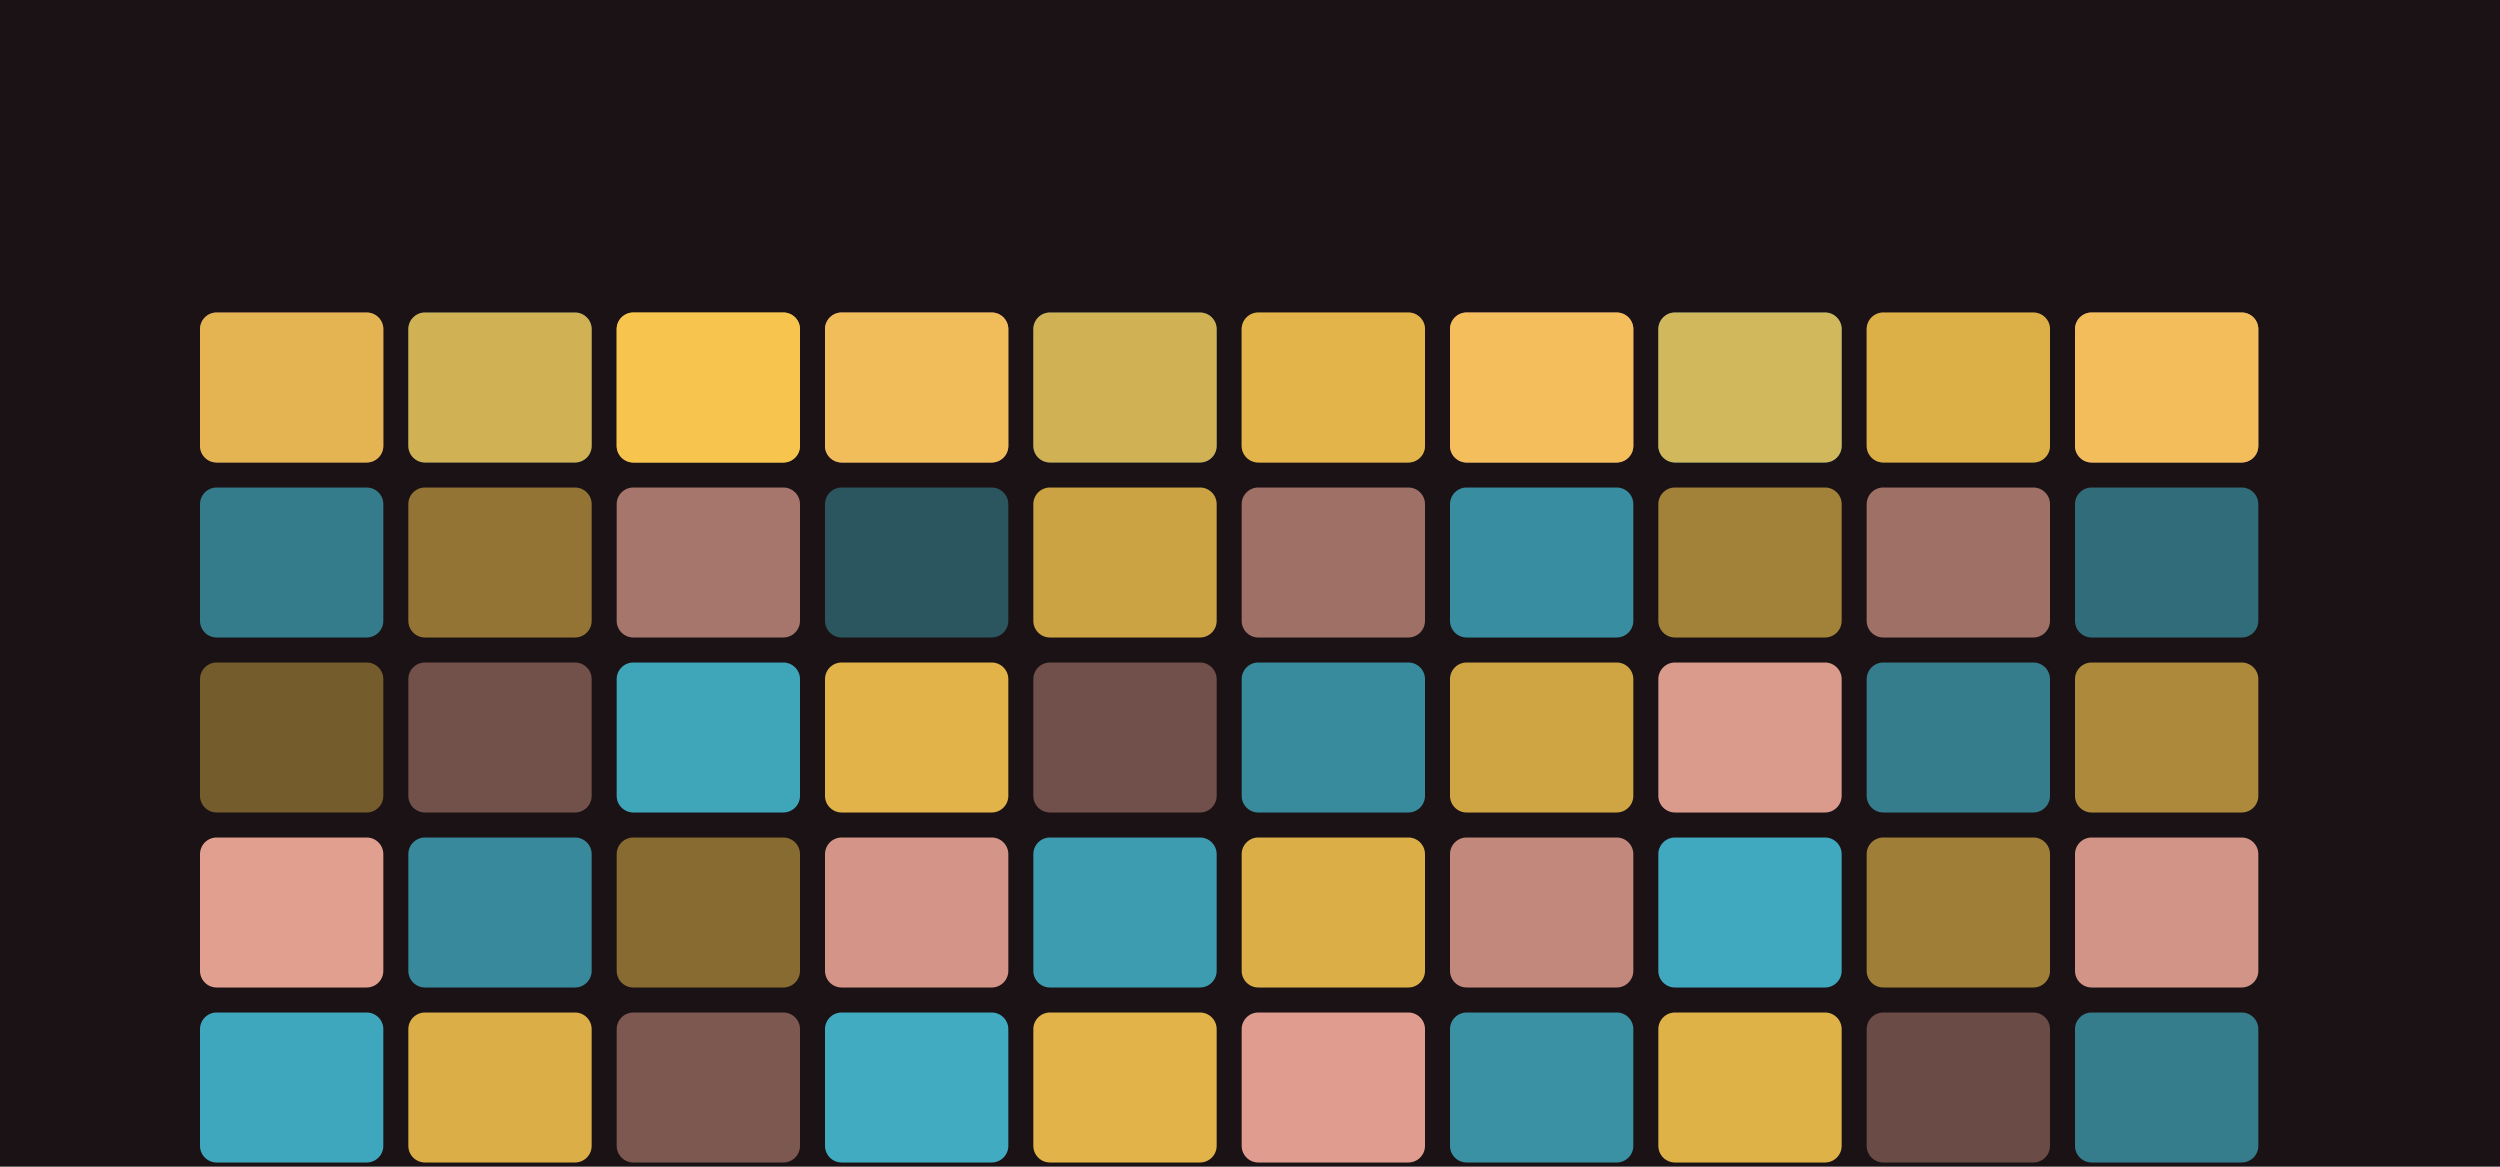
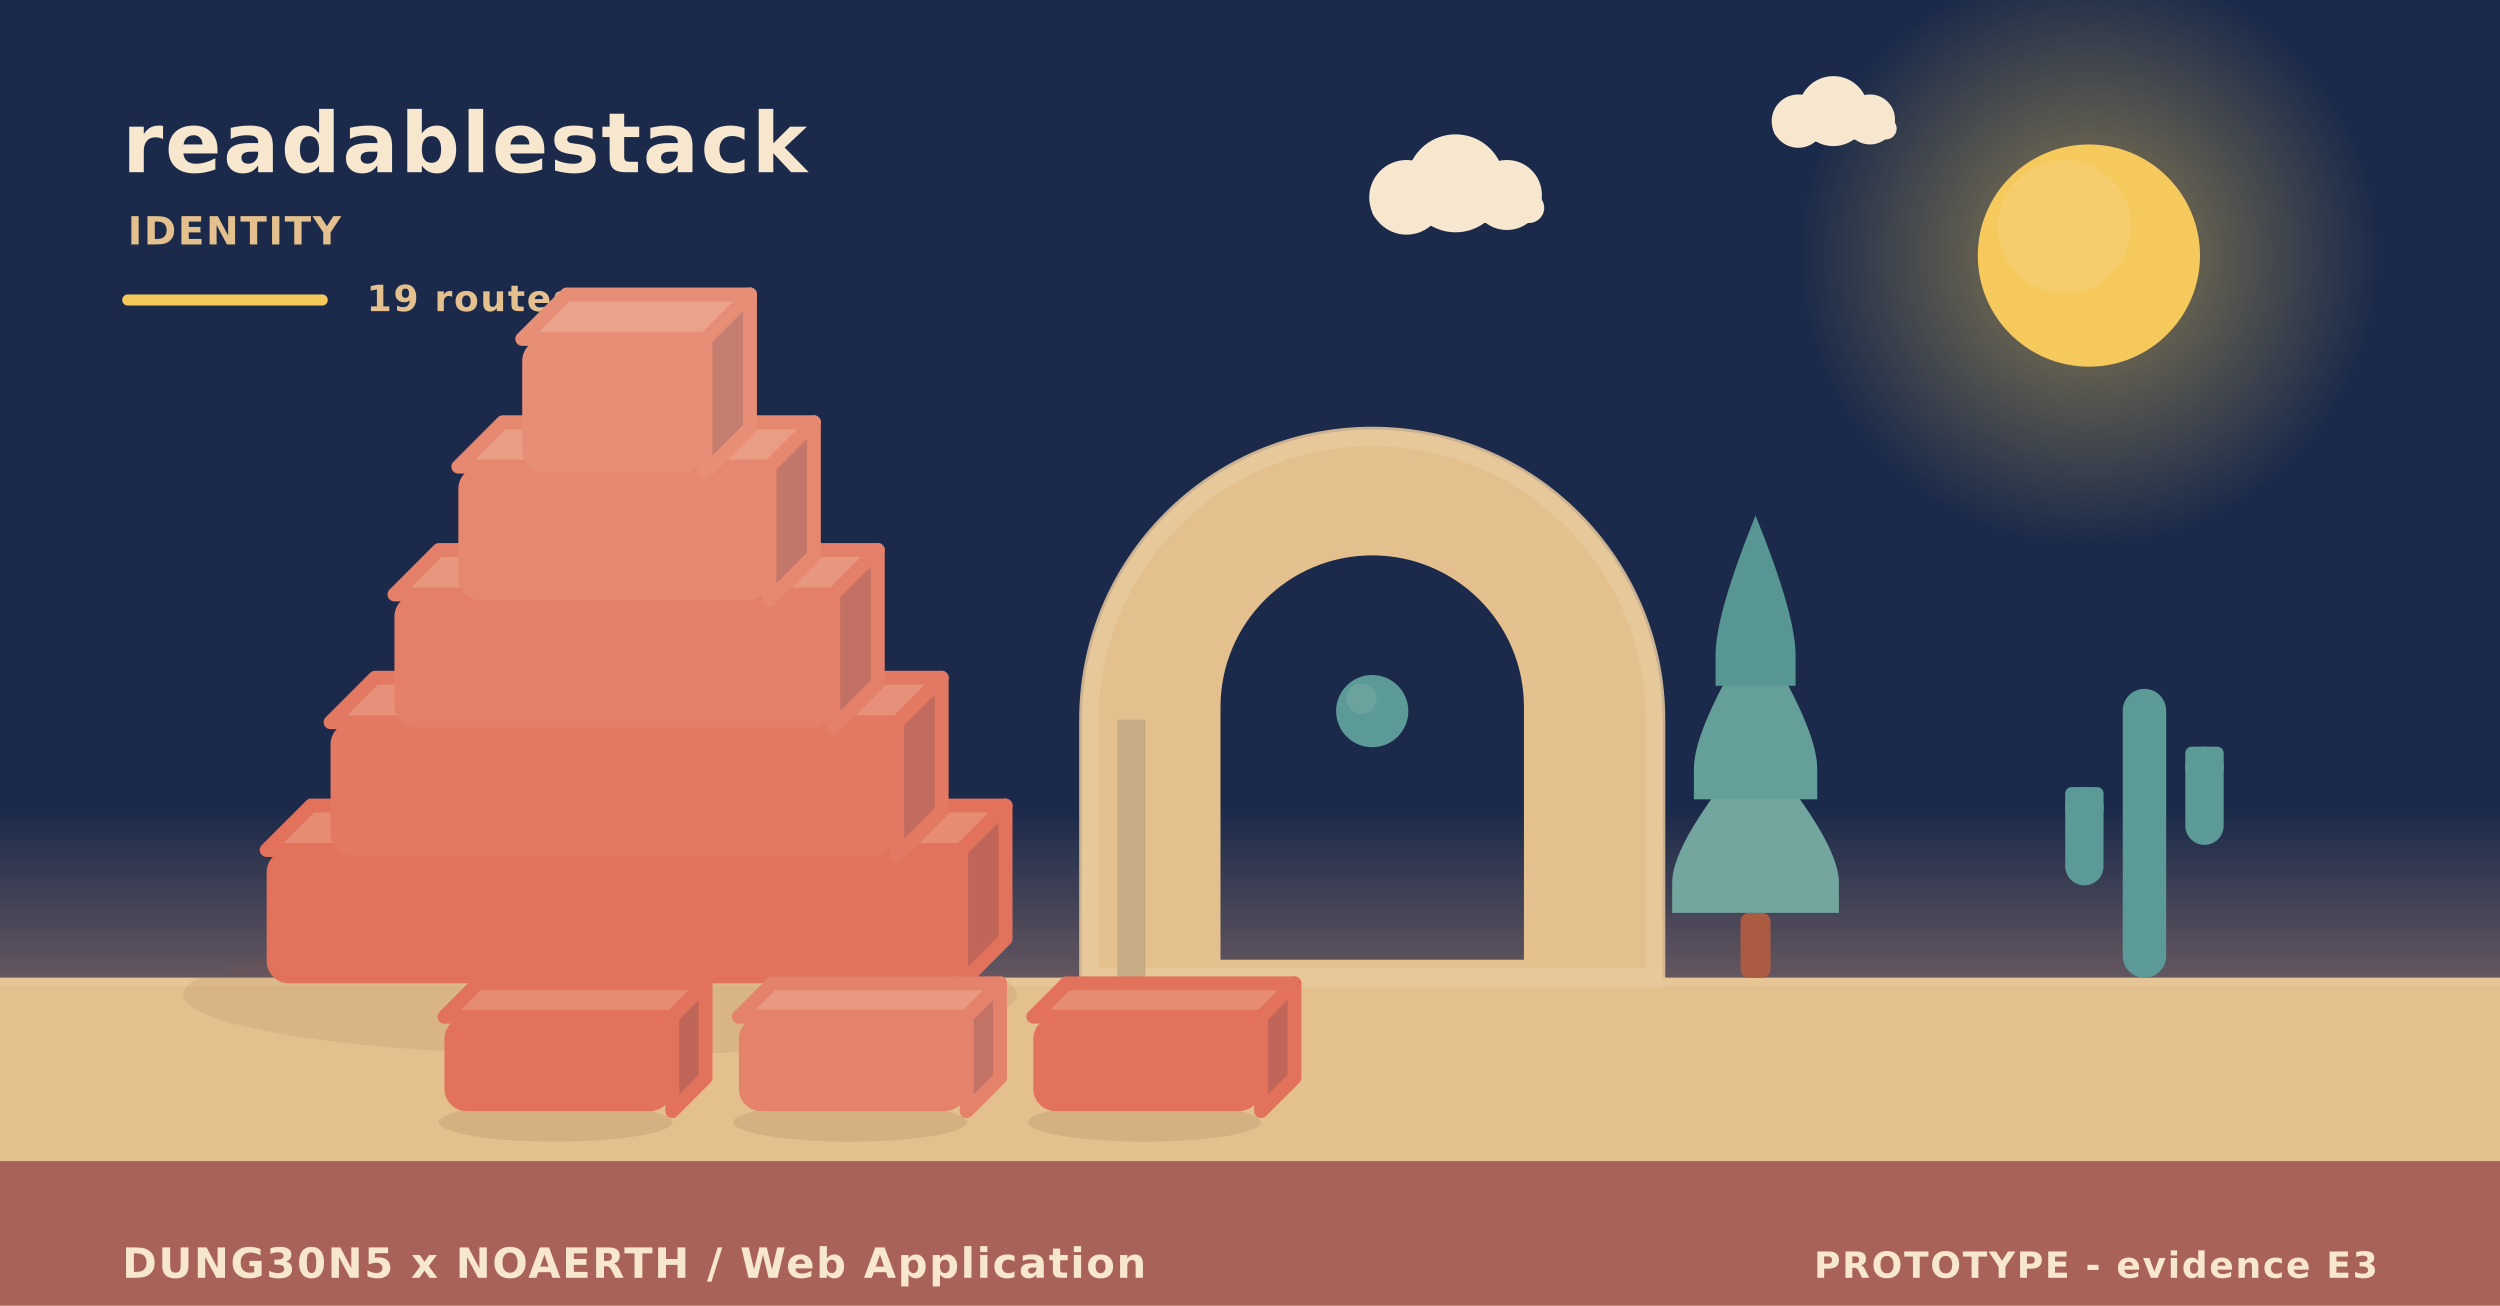
- <svg xmlns="http://www.w3.org/2000/svg" viewBox="0 0 1200 560" width="1200" height="560" role="img" aria-label="readablestack hero">
-   <rect width="1200" height="560" fill="#1a1214" />
-   <defs>
-     <linearGradient id="gh" x1="0" y1="0" x2="1" y2="1">
-       <stop offset="0%" stop-color="#ffb4a2" />
-       <stop offset="100%" stop-color="#48cae4" />
-     </linearGradient>
-   </defs>
-   <rect x="96.00" y="150.00" width="88.00" height="72.00" rx="8.00" fill="#ffb4a2" opacity="0.54" />
-   <rect x="196.00" y="150.00" width="88.00" height="72.00" rx="8.00" fill="#48cae4" opacity="0.39" />
-   <rect x="296.00" y="150.00" width="88.00" height="72.00" rx="8.00" fill="#f9c74f" opacity="0.95" />
-   <rect x="396.00" y="150.00" width="88.00" height="72.00" rx="8.00" fill="#ffb4a2" opacity="0.81" />
-   <rect x="496.00" y="150.00" width="88.00" height="72.00" rx="8.00" fill="#48cae4" opacity="0.43" />
-   <rect x="596.00" y="150.00" width="88.00" height="72.00" rx="8.00" fill="#f9c74f" opacity="0.48" />
-   <rect x="696.00" y="150.00" width="88.00" height="72.00" rx="8.00" fill="#ffb4a2" opacity="0.84" />
-   <rect x="796.00" y="150.00" width="88.00" height="72.00" rx="8.00" fill="#48cae4" opacity="0.59" />
-   <rect x="896.00" y="150.00" width="88.00" height="72.00" rx="8.00" fill="#f9c74f" opacity="0.36" />
-   <rect x="996.00" y="150.00" width="88.00" height="72.00" rx="8.00" fill="#ffb4a2" opacity="0.82" />
-   <rect x="96.00" y="234.00" width="88.00" height="72.00" rx="8.00" fill="#48cae4" opacity="0.57" />
-   <rect x="196.00" y="234.00" width="88.00" height="72.00" rx="8.00" fill="#f9c74f" opacity="0.54" />
-   <rect x="296.00" y="234.00" width="88.00" height="72.00" rx="8.00" fill="#ffb4a2" opacity="0.61" />
-   <rect x="396.00" y="234.00" width="88.00" height="72.00" rx="8.00" fill="#48cae4" opacity="0.36" />
-   <rect x="496.00" y="234.00" width="88.00" height="72.00" rx="8.00" fill="#f9c74f" opacity="0.80" />
-   <rect x="596.00" y="234.00" width="88.00" height="72.00" rx="8.00" fill="#ffb4a2" opacity="0.58" />
-   <rect x="696.00" y="234.00" width="88.00" height="72.00" rx="8.00" fill="#48cae4" opacity="0.67" />
-   <rect x="796.00" y="234.00" width="88.00" height="72.00" rx="8.00" fill="#f9c74f" opacity="0.61" />
-   <rect x="896.00" y="234.00" width="88.00" height="72.00" rx="8.00" fill="#ffb4a2" opacity="0.58" />
-   <rect x="996.00" y="234.00" width="88.00" height="72.00" rx="8.00" fill="#48cae4" opacity="0.49" />
-   <rect x="96.00" y="318.00" width="88.00" height="72.00" rx="8.00" fill="#f9c74f" opacity="0.41" />
-   <rect x="196.00" y="318.00" width="88.00" height="72.00" rx="8.00" fill="#ffb4a2" opacity="0.39" />
-   <rect x="296.00" y="318.00" width="88.00" height="72.00" rx="8.00" fill="#48cae4" opacity="0.80" />
-   <rect x="396.00" y="318.00" width="88.00" height="72.00" rx="8.00" fill="#f9c74f" opacity="0.89" />
-   <rect x="496.00" y="318.00" width="88.00" height="72.00" rx="8.00" fill="#ffb4a2" opacity="0.38" />
-   <rect x="596.00" y="318.00" width="88.00" height="72.00" rx="8.00" fill="#48cae4" opacity="0.66" />
-   <rect x="696.00" y="318.00" width="88.00" height="72.00" rx="8.00" fill="#f9c74f" opacity="0.81" />
-   <rect x="796.00" y="318.00" width="88.00" height="72.00" rx="8.00" fill="#ffb4a2" opacity="0.84" />
-   <rect x="896.00" y="318.00" width="88.00" height="72.00" rx="8.00" fill="#48cae4" opacity="0.58" />
-   <rect x="996.00" y="318.00" width="88.00" height="72.00" rx="8.00" fill="#f9c74f" opacity="0.66" />
-   <rect x="96.00" y="402.00" width="88.00" height="72.00" rx="8.00" fill="#ffb4a2" opacity="0.87" />
-   <rect x="196.00" y="402.00" width="88.00" height="72.00" rx="8.00" fill="#48cae4" opacity="0.65" />
-   <rect x="296.00" y="402.00" width="88.00" height="72.00" rx="8.00" fill="#f9c74f" opacity="0.49" />
-   <rect x="396.00" y="402.00" width="88.00" height="72.00" rx="8.00" fill="#ffb4a2" opacity="0.81" />
-   <rect x="496.00" y="402.00" width="88.00" height="72.00" rx="8.00" fill="#48cae4" opacity="0.75" />
-   <rect x="596.00" y="402.00" width="88.00" height="72.00" rx="8.00" fill="#f9c74f" opacity="0.86" />
-   <rect x="696.00" y="402.00" width="88.00" height="72.00" rx="8.00" fill="#ffb4a2" opacity="0.73" />
-   <rect x="796.00" y="402.00" width="88.00" height="72.00" rx="8.00" fill="#48cae4" opacity="0.82" />
-   <rect x="896.00" y="402.00" width="88.00" height="72.00" rx="8.00" fill="#f9c74f" opacity="0.60" />
-   <rect x="996.00" y="402.00" width="88.00" height="72.00" rx="8.00" fill="#ffb4a2" opacity="0.80" />
-   <rect x="96.00" y="486.00" width="88.00" height="72.00" rx="8.00" fill="#48cae4" opacity="0.81" />
-   <rect x="196.00" y="486.00" width="88.00" height="72.00" rx="8.00" fill="#f9c74f" opacity="0.86" />
-   <rect x="296.00" y="486.00" width="88.00" height="72.00" rx="8.00" fill="#ffb4a2" opacity="0.43" />
-   <rect x="396.00" y="486.00" width="88.00" height="72.00" rx="8.00" fill="#48cae4" opacity="0.83" />
-   <rect x="496.00" y="486.00" width="88.00" height="72.00" rx="8.00" fill="#f9c74f" opacity="0.89" />
-   <rect x="596.00" y="486.00" width="88.00" height="72.00" rx="8.00" fill="#ffb4a2" opacity="0.86" />
-   <rect x="696.00" y="486.00" width="88.00" height="72.00" rx="8.00" fill="#48cae4" opacity="0.69" />
-   <rect x="796.00" y="486.00" width="88.00" height="72.00" rx="8.00" fill="#f9c74f" opacity="0.88" />
-   <rect x="896.00" y="486.00" width="88.00" height="72.00" rx="8.00" fill="#ffb4a2" opacity="0.35" />
-   <rect x="996.00" y="486.00" width="88.00" height="72.00" rx="8.00" fill="#48cae4" opacity="0.58" />
+ <svg xmlns="http://www.w3.org/2000/svg" width="900" height="470" viewBox="0 0 900 470" role="img" aria-label="readablestack - identity">
+   <linearGradient id="skyh" x1="0" y1="0" x2="0" y2="1">
+     <stop offset="0" stop-color="#1b2a4a" />
+     <stop offset="0.62" stop-color="#1b2a4a" />
+     <stop offset="1" stop-color="#f3ad8a" />
+   </linearGradient>
+   <rect width="900" height="470" fill="url(#skyh)" />
+   <radialGradient id="sunh">
+     <stop offset="0.35" stop-color="#f5c95c" stop-opacity="0.34" />
+     <stop offset="1" stop-color="#f5c95c" stop-opacity="0" />
+   </radialGradient>
+   <circle cx="752" cy="92" r="104" fill="url(#sunh)" />
+   <circle cx="752" cy="92" r="40" fill="#f5c95c" />
+   <circle cx="743.2" cy="81.6" r="24" fill="#f5d27e" opacity="0.5" />
  <g>
-     <rect x="96.00" y="150.00" width="88.00" height="72.00" rx="8.00" fill="#f9c74f" opacity="0.80" />
-     <animate attributeName="opacity" values="0.25;1.0;0.25" dur="8.6s" begin="0.71s" repeatCount="indefinite" />
+     <circle cx="524" cy="66" r="17.64" fill="#f6e7ce" />
+     <circle cx="506.36" cy="71.04" r="13.44" fill="#f6e7ce" />
+     <circle cx="542.48" cy="70.2" r="12.6" fill="#f6e7ce" />
+     <rect x="493.76" y="69.36" width="62.16" height="10.92" rx="5.46" fill="#f6e7ce" />
+     <animateTransform attributeName="transform" type="translate" values="0 0;24 0;0 0" dur="36s" begin="0s" repeatCount="indefinite" />
  </g>
  <g>
-     <rect x="196.00" y="150.00" width="88.00" height="72.00" rx="8.00" fill="#f9c74f" opacity="0.80" />
-     <animate attributeName="opacity" values="0.25;1.0;0.25" dur="8.6s" begin="1.03s" repeatCount="indefinite" />
+     <circle cx="660" cy="40" r="12.6" fill="#f6e7ce" />
+     <circle cx="647.4" cy="43.6" r="9.6" fill="#f6e7ce" />
+     <circle cx="673.2" cy="43" r="9" fill="#f6e7ce" />
+     <rect x="638.4" y="42.4" width="44.4" height="7.8" rx="3.9" fill="#f6e7ce" />
+     <animateTransform attributeName="transform" type="translate" values="0 0;-18 0;0 0" dur="46s" begin="3s" repeatCount="indefinite" />
+   </g>
+   <rect x="0" y="352" width="900" height="118" fill="#e3c08d" />
+   <rect x="0" y="352" width="900" height="3" fill="#e6c596" />
+   <text x="44" y="62" font-family="Verdana,DejaVu Sans,sans-serif" font-size="30" font-weight="700" letter-spacing="0.6" fill="#f6e7ce" text-anchor="start">readablestack</text>
+   <text x="46" y="88" font-family="Verdana,DejaVu Sans,sans-serif" font-size="14" font-weight="700" letter-spacing="0.6" fill="#e3c08d" text-anchor="start">IDENTITY</text>
+   <rect x="44" y="106" width="74" height="4" rx="2" fill="#f5c95c" />
+   <text x="132" y="112" font-family="Verdana,DejaVu Sans,sans-serif" font-size="13" font-weight="700" letter-spacing="0.6" fill="#e3c08d" text-anchor="start">19 routes</text>
+   <ellipse cx="216" cy="358" rx="150" ry="22" fill="rgba(138,90,68,0.11)" />
+   <g>
+     <path d="M96,306 L346,306 L362,290 L112,290 Z" fill="#e68c74" stroke="#e2725b" stroke-width="5" stroke-linejoin="round" />
+     <path d="M346,306 L362,290 L362,338 L346,354 Z" fill="#c06658" stroke="#e2725b" stroke-width="5" stroke-linejoin="round" />
+     <rect x="96" y="306" width="250" height="48" rx="8" fill="#e2725b" />
+     <animateTransform attributeName="transform" type="translate" values="0 10;0 0" dur="0.9s" begin="0s" fill="freeze" />
  </g>
  <g>
-     <rect x="296.00" y="150.00" width="88.00" height="72.00" rx="8.00" fill="#f9c74f" opacity="0.80" />
-     <animate attributeName="opacity" values="0.25;1.0;0.25" dur="8.6s" begin="1.35s" repeatCount="indefinite" />
+     <path d="M119,260 L323,260 L339,244 L135,244 Z" fill="#e7917a" stroke="#e37962" stroke-width="5" stroke-linejoin="round" />
+     <path d="M323,260 L339,244 L339,292 L323,308 Z" fill="#c16c5e" stroke="#e37962" stroke-width="5" stroke-linejoin="round" />
+     <rect x="119" y="260" width="204" height="48" rx="8" fill="#e37962" />
+     <animateTransform attributeName="transform" type="translate" values="0 10;0 0" dur="0.9s" begin="0.28s" fill="freeze" />
  </g>
  <g>
-     <rect x="396.00" y="150.00" width="88.00" height="72.00" rx="8.00" fill="#f9c74f" opacity="0.80" />
-     <animate attributeName="opacity" values="0.25;1.0;0.25" dur="8.6s" begin="1.67s" repeatCount="indefinite" />
+     <path d="M142,214 L300,214 L316,198 L158,198 Z" fill="#e8977f" stroke="#e48069" stroke-width="5" stroke-linejoin="round" />
+     <path d="M300,214 L316,198 L316,246 L300,262 Z" fill="#c27164" stroke="#e48069" stroke-width="5" stroke-linejoin="round" />
+     <rect x="142" y="214" width="158" height="48" rx="8" fill="#e48069" />
+     <animateTransform attributeName="transform" type="translate" values="0 10;0 0" dur="0.9s" begin="0.56s" fill="freeze" />
  </g>
  <g>
-     <rect x="496.00" y="150.00" width="88.00" height="72.00" rx="8.00" fill="#f9c74f" opacity="0.80" />
-     <animate attributeName="opacity" values="0.25;1.0;0.25" dur="8.6s" begin="1.99s" repeatCount="indefinite" />
+     <path d="M165,168 L277,168 L293,152 L181,152 Z" fill="#ea9c85" stroke="#e68770" stroke-width="5" stroke-linejoin="round" />
+     <path d="M277,168 L293,152 L293,200 L277,216 Z" fill="#c3776a" stroke="#e68770" stroke-width="5" stroke-linejoin="round" />
+     <rect x="165" y="168" width="112" height="48" rx="8" fill="#e68770" />
+     <animateTransform attributeName="transform" type="translate" values="0 10;0 0" dur="0.9s" begin="0.84s" fill="freeze" />
  </g>
  <g>
-     <rect x="596.00" y="150.00" width="88.00" height="72.00" rx="8.00" fill="#f9c74f" opacity="0.80" />
-     <animate attributeName="opacity" values="0.25;1.0;0.25" dur="8.6s" begin="2.31s" repeatCount="indefinite" />
+     <path d="M188,122 L254,122 L270,106 L204,106 Z" fill="#eaa28a" stroke="#e78e77" stroke-width="5" stroke-linejoin="round" />
+     <path d="M254,122 L270,106 L270,154 L254,170 Z" fill="#c47d6f" stroke="#e78e77" stroke-width="5" stroke-linejoin="round" />
+     <rect x="188" y="122" width="66" height="48" rx="8" fill="#e78e77" />
+     <animateTransform attributeName="transform" type="translate" values="0 10;0 0" dur="0.9s" begin="1.12s" fill="freeze" />
  </g>
+   <path d="M392,352 L392,259.12 A102,102 0 0 1 596,259.12 L596,352 Z M436.88,348 L436.88,254.55 A57.12,57.12 0 0 1 551.12,254.55 L551.12,348 Z" fill="#e3c08d" fill-rule="evenodd" stroke="#e3c08d" stroke-width="5" stroke-linejoin="round" />
+   <path d="M392,352 L392,259.12 A102,102 0 0 1 596,259.12 L596,352 Z" fill="none" stroke="#e8c99d" stroke-width="7" stroke-linecap="round" opacity="0.85" />
+   <rect x="402.2" y="259.12" width="10.2" height="92.88" fill="#c7ab84" />
  <g>
-     <rect x="696.00" y="150.00" width="88.00" height="72.00" rx="8.00" fill="#f9c74f" opacity="0.80" />
-     <animate attributeName="opacity" values="0.25;1.0;0.25" dur="8.6s" begin="2.63s" repeatCount="indefinite" />
+     <circle cx="494" cy="256" r="13" fill="#5b9a97" />
+     <circle cx="490.1" cy="251.58" r="5.46" fill="#7aa9a2" opacity="0.55" />
+     <animate attributeName="opacity" values="0.78;1;0.78" dur="5.2s" begin="0s" repeatCount="indefinite" />
  </g>
+   <rect x="626.6" y="328.64" width="10.8" height="23.36" rx="3" fill="#ac5b43" />
+   <path d="M632,267.32 Q602,302.89 602,317.6 Q602,328.64 602,328.64 L662,328.64 Q662,328.64 662,317.6 Q662,302.89 632,267.32 Z" fill="#74a6a0" />
+   <path d="M632,226.44 Q609.8,262.01 609.8,276.72 Q609.8,287.76 609.8,287.76 L654.2,287.76 Q654.2,287.76 654.2,276.72 Q654.2,262.01 632,226.44 Z" fill="#649f9a" />
+   <path d="M632,185.56 Q617.6,221.13 617.6,235.84 Q617.6,246.88 617.6,246.88 L646.4,246.88 Q646.4,246.88 646.4,235.84 Q646.4,221.13 632,185.56 Z" fill="#589694" />
+   <rect x="764.18" y="248" width="15.64" height="104" rx="7.82" fill="#5b9a97" />
+   <rect x="743.48" y="283.36" width="13.8" height="35.36" rx="6.9" fill="#5b9a97" />
+   <rect x="743.48" y="283.36" width="13.8" height="10.4" rx="2.3" fill="#5b9a97" />
+   <rect x="786.72" y="268.8" width="13.8" height="35.36" rx="6.9" fill="#5b9a97" />
+   <rect x="786.72" y="268.8" width="13.8" height="10.4" rx="2.3" fill="#5b9a97" />
+   <ellipse cx="200" cy="404" rx="42" ry="7" fill="rgba(138,90,68,0.15)" />
  <g>
-     <rect x="796.00" y="150.00" width="88.00" height="72.00" rx="8.00" fill="#f9c74f" opacity="0.80" />
-     <animate attributeName="opacity" values="0.25;1.0;0.25" dur="8.6s" begin="2.95s" repeatCount="indefinite" />
+     <path d="M160,366 L242,366 L254,354 L172,354 Z" fill="#e68c74" stroke="#e2725b" stroke-width="5" stroke-linejoin="round" />
+     <path d="M242,366 L254,354 L254,388 L242,400 Z" fill="#c06658" stroke="#e2725b" stroke-width="5" stroke-linejoin="round" />
+     <rect x="160" y="366" width="82" height="34" rx="8" fill="#e2725b" />
+     <animateTransform attributeName="transform" type="translate" values="0 10;0 0" dur="0.7s" begin="0.8s" fill="freeze" />
  </g>
+   <ellipse cx="306" cy="404" rx="42" ry="7" fill="rgba(138,90,68,0.15)" />
  <g>
-     <rect x="896.00" y="150.00" width="88.00" height="72.00" rx="8.00" fill="#f9c74f" opacity="0.80" />
-     <animate attributeName="opacity" values="0.25;1.0;0.25" dur="8.6s" begin="3.27s" repeatCount="indefinite" />
+     <path d="M266,366 L348,366 L360,354 L278,354 Z" fill="#e99881" stroke="#e5826b" stroke-width="5" stroke-linejoin="round" />
+     <path d="M348,366 L360,354 L360,388 L348,400 Z" fill="#c37365" stroke="#e5826b" stroke-width="5" stroke-linejoin="round" />
+     <rect x="266" y="366" width="82" height="34" rx="8" fill="#e5826b" />
+     <animateTransform attributeName="transform" type="translate" values="0 10;0 0" dur="0.7s" begin="0.95s" fill="freeze" />
  </g>
+   <ellipse cx="412" cy="404" rx="42" ry="7" fill="rgba(138,90,68,0.15)" />
  <g>
-     <rect x="996.00" y="150.00" width="88.00" height="72.00" rx="8.00" fill="#f9c74f" opacity="0.80" />
-     <animate attributeName="opacity" values="0.25;1.0;0.25" dur="8.6s" begin="3.59s" repeatCount="indefinite" />
+     <path d="M372,366 L454,366 L466,354 L384,354 Z" fill="#e68c74" stroke="#e2725b" stroke-width="5" stroke-linejoin="round" />
+     <path d="M454,366 L466,354 L466,388 L454,400 Z" fill="#c06658" stroke="#e2725b" stroke-width="5" stroke-linejoin="round" />
+     <rect x="372" y="366" width="82" height="34" rx="8" fill="#e2725b" />
+     <animateTransform attributeName="transform" type="translate" values="0 10;0 0" dur="0.7s" begin="1.1s" fill="freeze" />
  </g>
+   <rect x="0" y="418" width="900" height="52" rx="0" fill="#a65c56" opacity="0.94" />
+   <text x="44" y="460" font-family="Verdana,DejaVu Sans,sans-serif" font-size="15" font-weight="700" letter-spacing="0.6" fill="#f6e7ce" text-anchor="start">DUNG30N5 x NOAERTH  /  Web Application</text>
+   <text x="856" y="460" font-family="Verdana,DejaVu Sans,sans-serif" font-size="13" font-weight="700" letter-spacing="0.6" fill="#f6e7ce" text-anchor="end">PROTOTYPE  -  evidence E3</text>
</svg>
